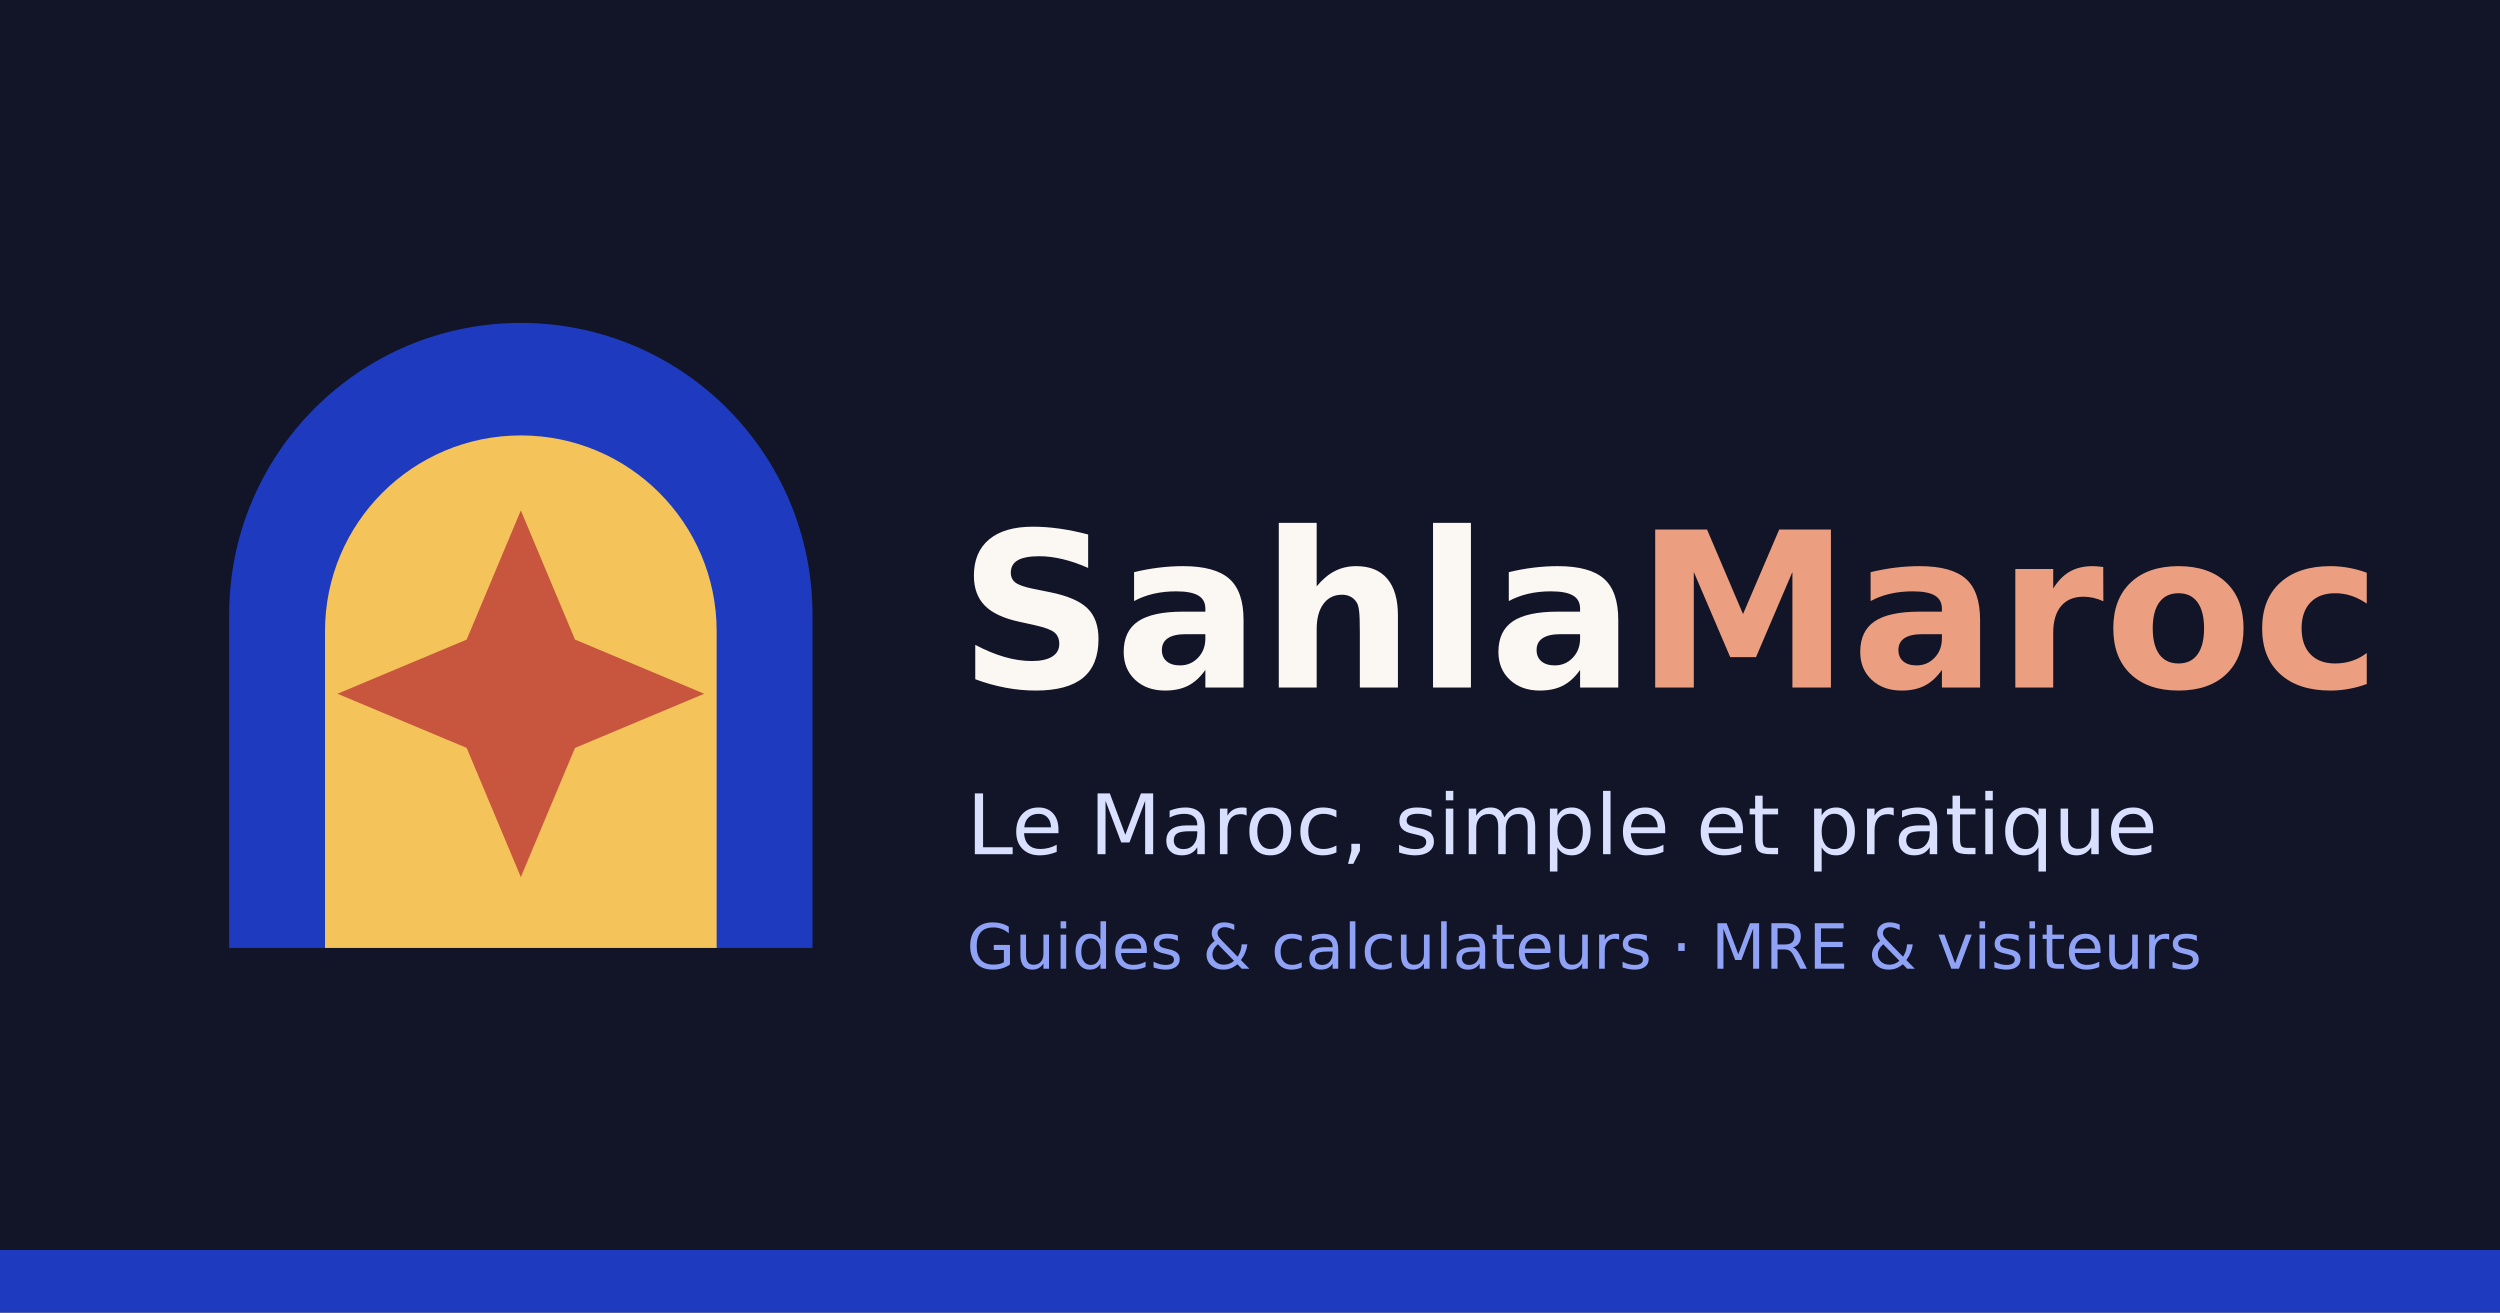
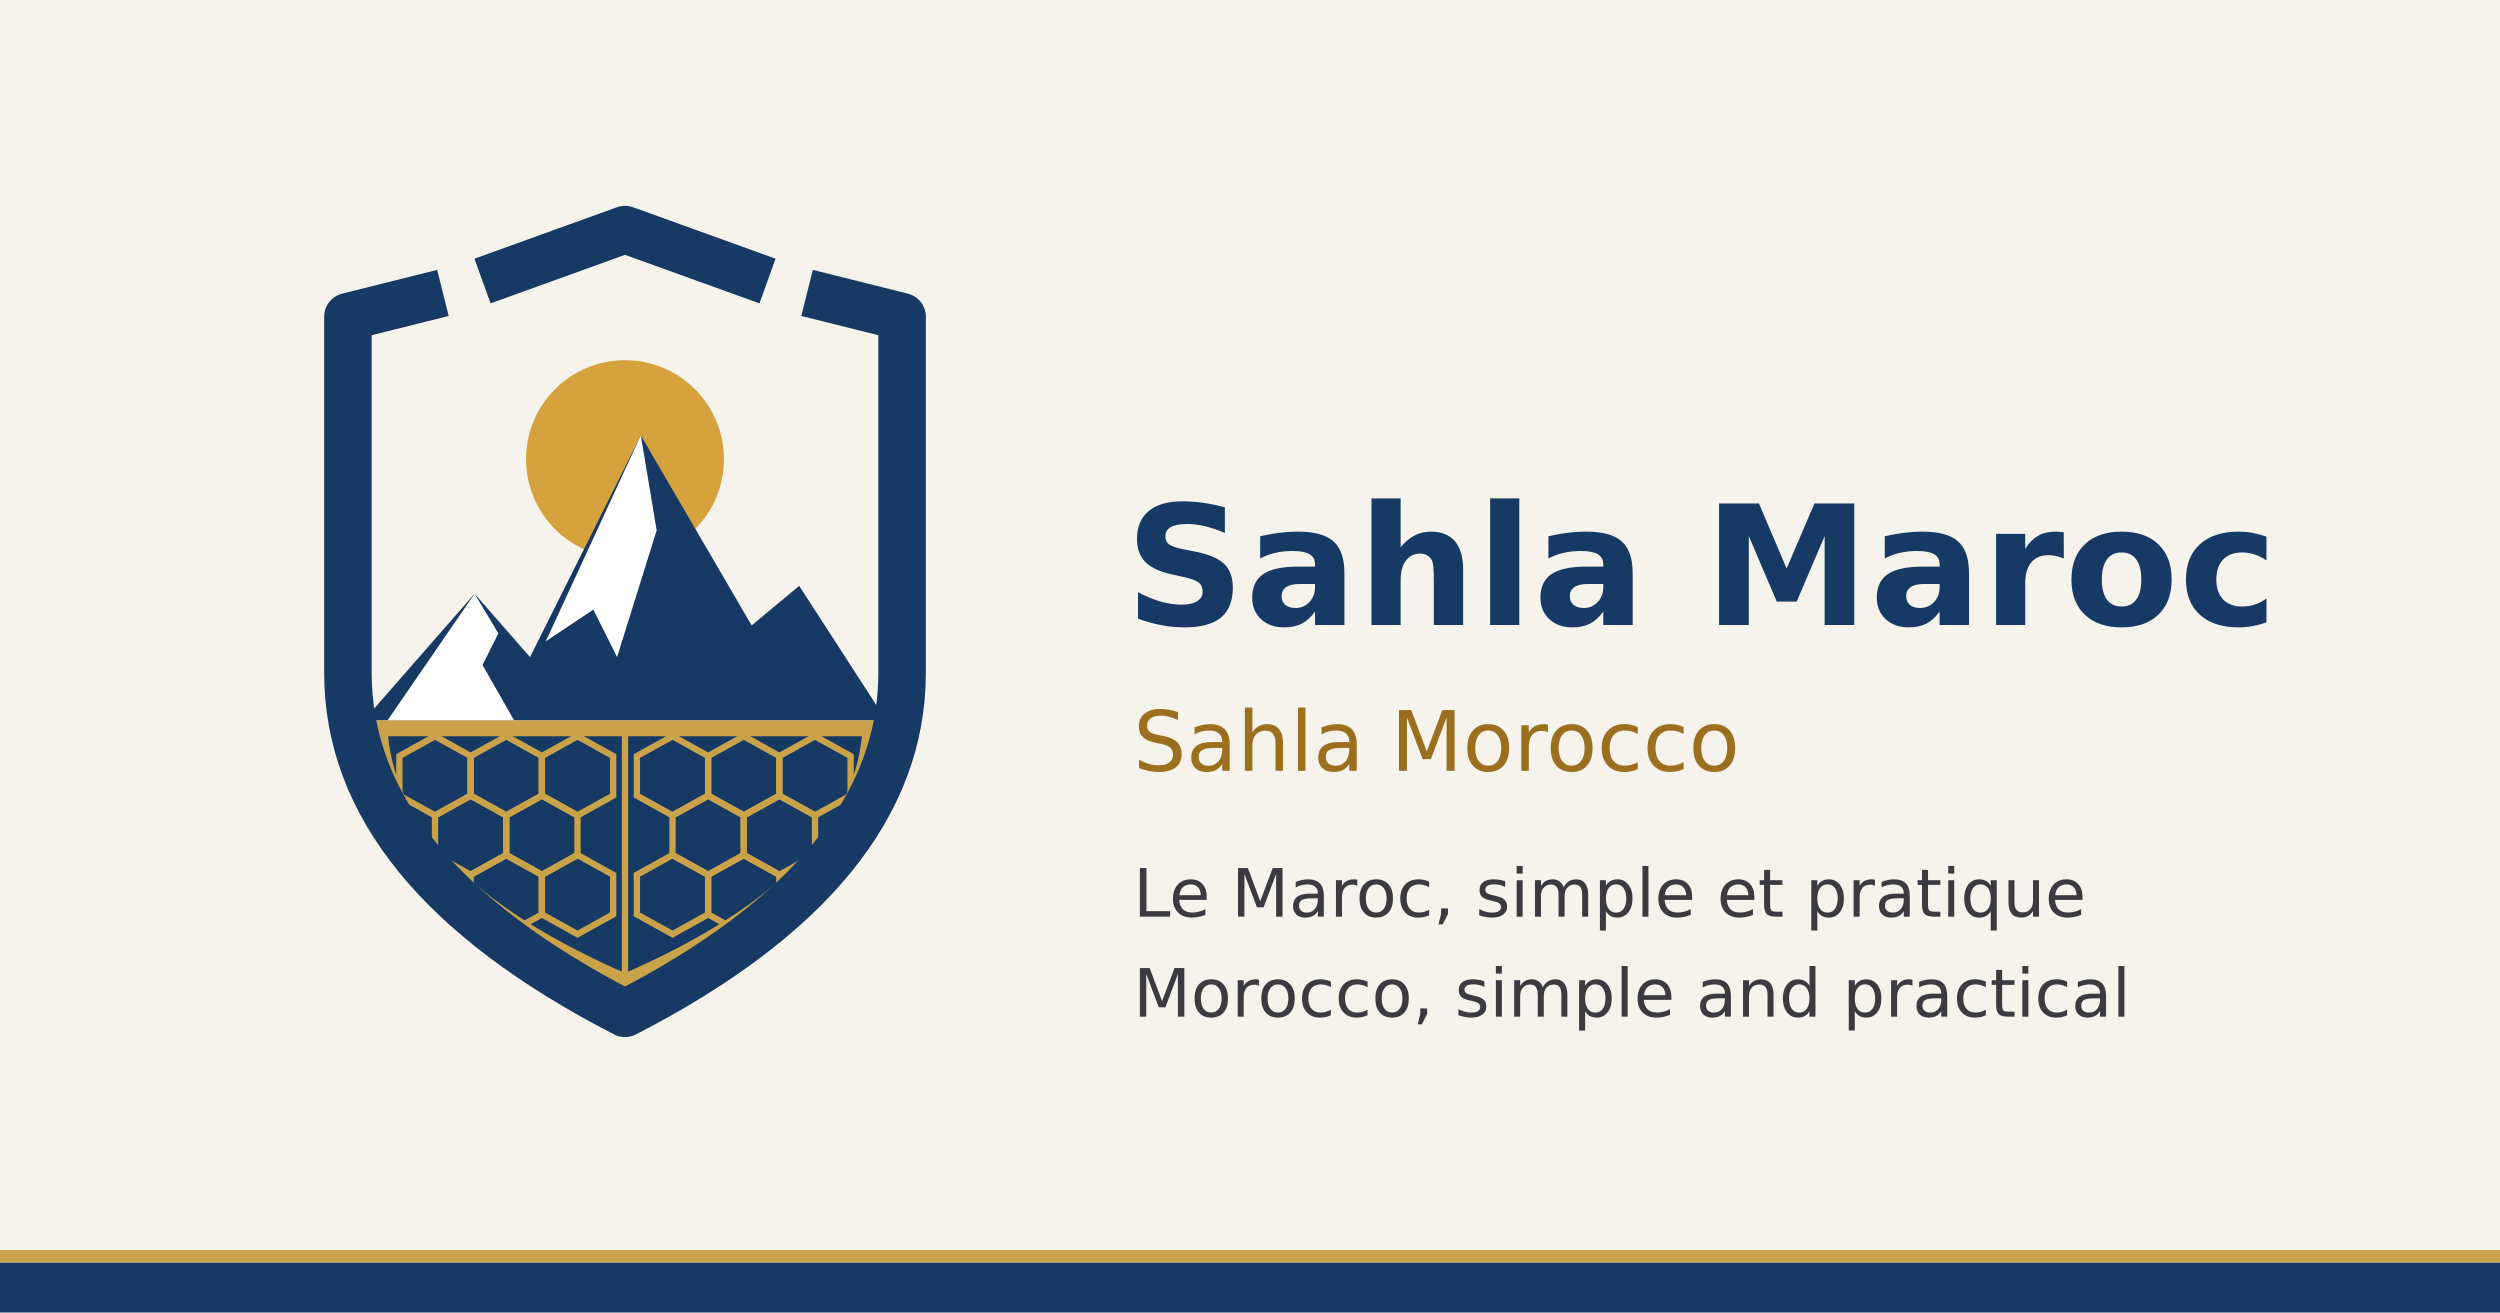
<svg xmlns="http://www.w3.org/2000/svg" width="1200" height="630" viewBox="0 0 1200 630">
-   <rect width="1200" height="630" fill="#121427" />
-   <rect y="600" width="1200" height="30" fill="#1e3abf" />
-   <g transform="translate(110 175)">
-     <path d="M0 280V120a140 140 0 1 1 280 0v160z" fill="#1e3abf" />
-     <path d="M46 280V128a94 94 0 1 1 188 0v152z" fill="#f4c35a" />
-     <path d="M140 70l26 62 62 26-62 26-26 62-26-62-62-26 62-26z" fill="#c8553d" />
+   <rect width="1200" height="630" fill="#f6f3ec" />
+   <rect y="606" width="1200" height="24" fill="#163a63" />
+   <rect y="600" width="1200" height="6" fill="#c9a24a" />
+   <g transform="translate(110 95) scale(1.9)">
+     <circle cx="100" cy="66" r="25" fill="#d6a23e" />
+     <polygon points="34,132 62,100 76,116 104,60 132,108 144,98 166,132" fill="#163a63" />
+     <polygon points="62,100 40,132 72,132 64,118 68,110" fill="#ffffff" />
+     <polygon points="104,60 80,112 92,104 98,116 108,84" fill="#ffffff" />
+     <path d="M38,134 L162,134 Q160,172 100,198 Q40,172 38,134 Z" fill="#163a63" stroke="#c9a24a" stroke-width="4" />
+     <clipPath id="c">
+       <path d="M38,134 L162,134 Q160,172 100,198 Q40,172 38,134 Z" />
+     </clipPath>
+     <g clip-path="url(#c)">
+       <g fill="none" stroke="#c9a24a" stroke-width="1.6">
+         <polygon points="52,136 61,141 61,151 52,156 43,151 43,141" />
+         <polygon points="70,136 79,141 79,151 70,156 61,151 61,141" />
+         <polygon points="88,136 97,141 97,151 88,156 79,151 79,141" />
+         <polygon points="112,136 121,141 121,151 112,156 103,151 103,141" />
+         <polygon points="130,136 139,141 139,151 130,156 121,151 121,141" />
+         <polygon points="148,136 157,141 157,151 148,156 139,151 139,141" />
+         <polygon points="61,151 70,156 70,166 61,171 52,166 52,156" />
+         <polygon points="79,151 88,156 88,166 79,171 70,166 70,156" />
+         <polygon points="121,151 130,156 130,166 121,171 112,166 112,156" />
+         <polygon points="139,151 148,156 148,166 139,171 130,166 130,156" />
+         <polygon points="70,166 79,171 79,181 70,186 61,181 61,171" />
+         <polygon points="88,166 97,171 97,181 88,186 79,181 79,171" />
+         <polygon points="112,166 121,171 121,181 112,186 103,181 103,171" />
+         <polygon points="130,166 139,171 139,181 130,186 121,181 121,171" />
+         <line x1="100" y1="134" x2="100" y2="196" />
+       </g>
+     </g>
+     <path d="M54,24 L30,30 L30,120 Q30,170 100,206 Q170,170 170,120 L170,30 L146,24" fill="none" stroke="#163a63" stroke-width="12" stroke-linejoin="round" />
+     <path d="M64,21 L100,8 L136,21" fill="none" stroke="#163a63" stroke-width="12" stroke-linejoin="round" />
  </g>
-   <text x="460" y="330" font-family="DejaVu Sans, Arial, sans-serif" font-size="104" font-weight="700" fill="#fbf8f3">Sahla<tspan fill="#ec9f80">Maroc</tspan>
-   </text>
-   <text x="464" y="410" font-family="DejaVu Sans, Arial, sans-serif" font-size="40" fill="#d9e0ff">Le Maroc, simple et pratique</text>
-   <text x="464" y="465" font-family="DejaVu Sans, Arial, sans-serif" font-size="30" fill="#8fa2f5">Guides &amp; calculateurs · MRE &amp; visiteurs</text>
+   <text x="540" y="300" font-family="DejaVu Sans, Arial, sans-serif" font-size="80" font-weight="700" fill="#163a63">Sahla Maroc</text>
+   <text x="544" y="370" font-family="DejaVu Sans, Arial, sans-serif" font-size="40" fill="#9a6f1e">Sahla Morocco</text>
+   <text x="544" y="440" font-family="DejaVu Sans, Arial, sans-serif" font-size="32" fill="#3b3a40">Le Maroc, simple et pratique</text>
+   <text x="544" y="488" font-family="DejaVu Sans, Arial, sans-serif" font-size="32" fill="#3b3a40">Morocco, simple and practical</text>
</svg>
